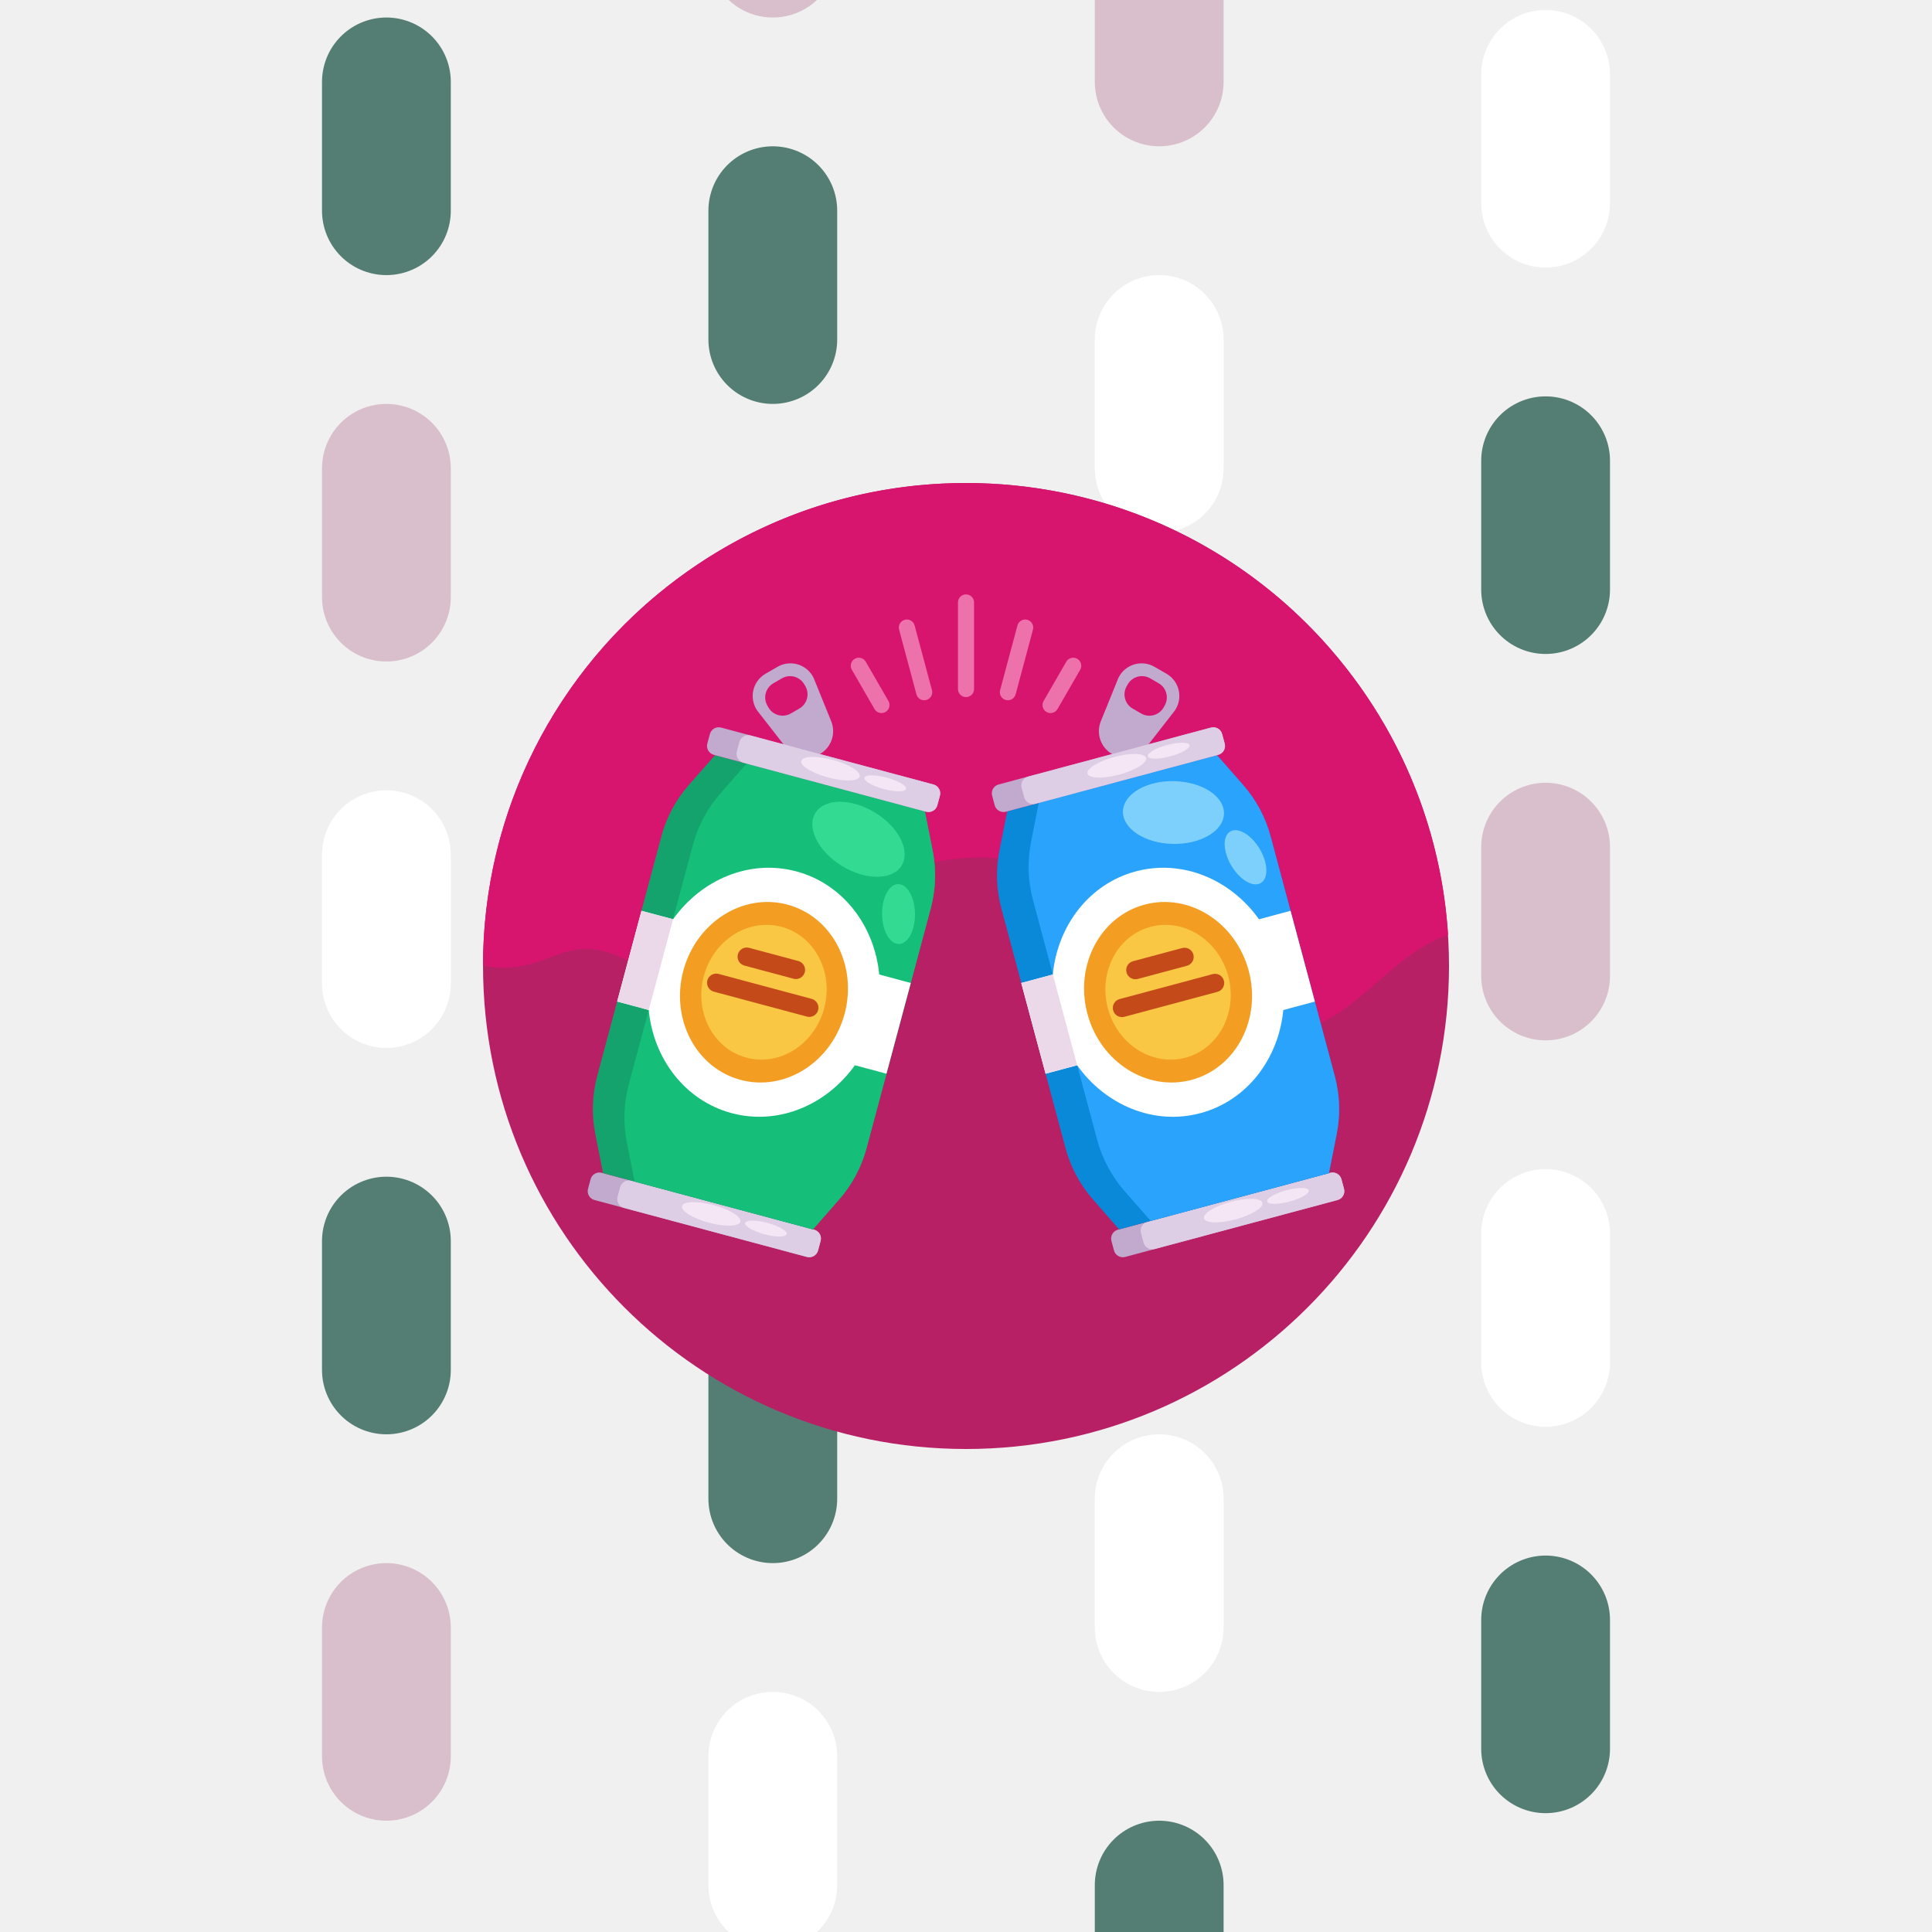
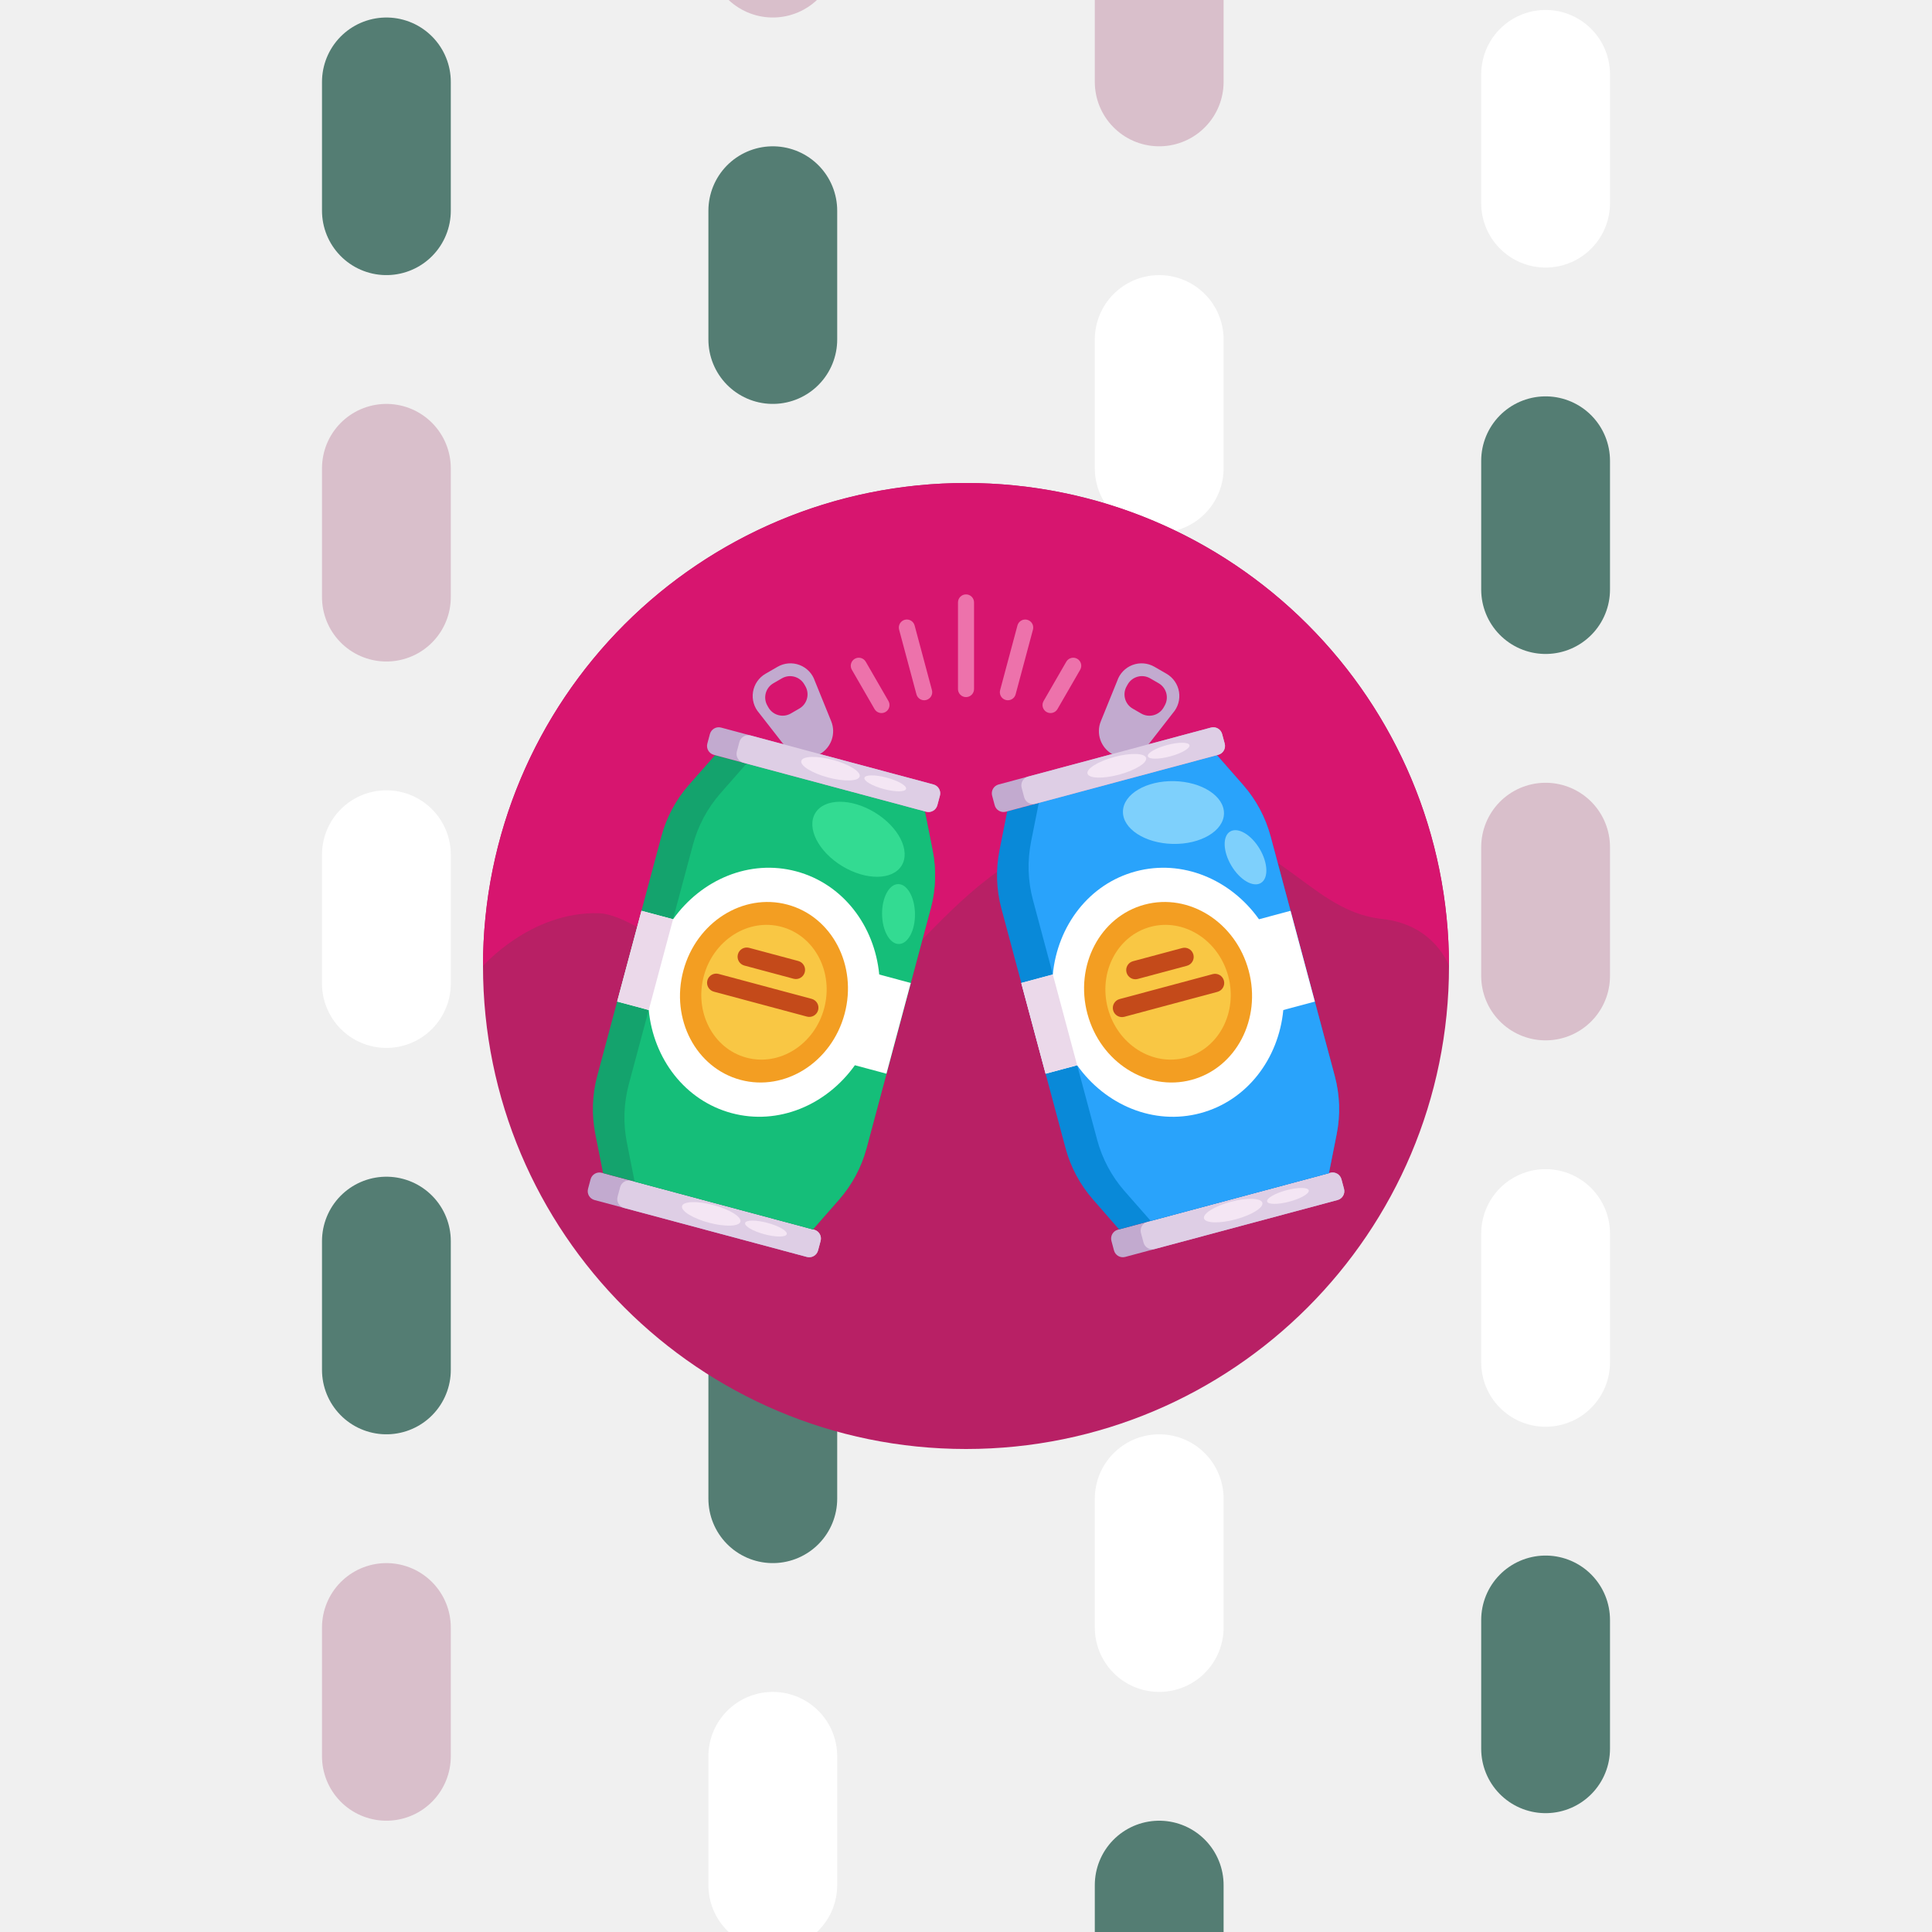
<svg xmlns="http://www.w3.org/2000/svg" width="3840" height="3840" viewBox="0 0 1016 1016" version="1.1" id="svg1" xml:space="preserve">
  <defs id="defs1">
    <style id="style1">.cls-1{fill:#b82065;}.cls-2{fill:#d7156f;}.cls-3{fill:#c2aacf;}.cls-4{fill:#decee5;}.cls-5{fill:#f4e6f4;}.cls-6{fill:#14a36d;}.cls-7{fill:#15be79;}.cls-8{fill:#33db92;}.cls-9{fill:#fff;}.cls-10{fill:#ebd9ea;}.cls-11{fill:#f39e22;}.cls-12{fill:#f9c744;}.cls-13{fill:#c44a1a;}.cls-14{fill:#0989d8;}.cls-15{fill:#29a3fb;}.cls-16{fill:#7ed0fc;}.cls-17{fill:#ed72ab;}</style>
+     <style id="style1-6">.cls-1{fill:#b82065;}.cls-2{fill:#d7156f;}.cls-3{fill:#c2aacf;}.cls-4{fill:#decee5;}.cls-5{fill:#f4e6f4;}.cls-6{fill:#14a36d;}.cls-7{fill:#15be79;}.cls-8{fill:#33db92;}.cls-9{fill:#fff;}.cls-10{fill:#ebd9ea;}.cls-11{fill:#f39e22;}.cls-12{fill:#f9c744;}.cls-13{fill:#c44a1a;}.cls-14{fill:#0989d8;}.cls-15{fill:#29a3fb;}.cls-16{fill:#7ed0fc;}.cls-17{fill:#ed72ab;}</style>
  </defs>
  <g id="layer1" style="display:inline" transform="translate(0,340.651)">
    <path style="fill:#55be59;fill-opacity:1;stroke:#d9bfcb;stroke-width:67.733;stroke-linecap:round;stroke-dasharray:67.733, 541.866;stroke-dashoffset:406.4;stroke-opacity:1" d="M 203.2,786.154 V -650.687" id="path1" />
    <path style="display:inline;fill:#55be59;fill-opacity:1;stroke:#d9bfcb;stroke-width:67.733;stroke-linecap:round;stroke-dasharray:67.733, 541.867;stroke-dashoffset:0;stroke-opacity:1" d="m 406.4,853.887 -2e-5,-1436.841" id="path1-0" />
    <path style="display:inline;fill:#55be59;fill-opacity:1;stroke:#d9bfcb;stroke-width:67.733;stroke-linecap:round;stroke-dasharray:67.733, 541.867;stroke-dashoffset:0;stroke-opacity:1" d="m 609.6,921.62 10e-6,-1436.841" id="path1-0-3" />
    <path style="display:inline;fill:#55be59;fill-opacity:1;stroke:#d9bfcb;stroke-width:67.733;stroke-linecap:round;stroke-dasharray:67.733, 541.866;stroke-dashoffset:406.4;stroke-opacity:1" d="M 812.8,985.385 812.8,-451.456" id="path1-0-3-8" />
  </g>
  <g id="layer5" style="display:inline" transform="translate(0,340.651)">
    <path style="display:inline;fill:#547d73;fill-opacity:1;stroke:#547d73;stroke-width:67.733;stroke-linecap:round;stroke-dasharray:67.733, 541.866;stroke-dashoffset:203.2;stroke-opacity:1" d="m 203.2,786.154 2e-5,-1436.841" id="path1-2" />
    <path style="display:inline;fill:#547d73;fill-opacity:1;stroke:#547d73;stroke-width:67.733;stroke-linecap:round;stroke-dasharray:67.733, 541.867;stroke-dashoffset:203.2;stroke-opacity:1" d="m 406.4,853.887 -3e-5,-1436.841" id="path1-0-4" />
    <path style="display:inline;fill:#547d73;fill-opacity:1;stroke:#547d73;stroke-width:67.733;stroke-linecap:round;stroke-dasharray:67.733, 541.866;stroke-dashoffset:406.4;stroke-opacity:1" d="m 609.6,921.62 10e-6,-1436.841" id="path1-0-3-5" />
    <path style="display:inline;fill:#547d73;fill-opacity:1;stroke:#547d73;stroke-width:67.733;stroke-linecap:round;stroke-dasharray:67.733, 541.866;stroke-dashoffset:203.2;stroke-opacity:1" d="M 812.8,985.385 812.8,-451.456" id="path1-0-3-8-8" />
  </g>
  <g id="layer6" style="stroke-dasharray:1, 5;stroke-dashoffset:0" transform="translate(0,340.651)">
    <path style="display:inline;fill:#55be59;fill-opacity:1;stroke:#ffffff;stroke-width:67.733;stroke-linecap:round;stroke-dasharray:67.733, 541.866;stroke-dashoffset:0" d="m 203.2,786.154 2e-5,-1436.841" id="path1-25" />
    <path style="display:inline;fill:#55be59;fill-opacity:1;stroke:#ffffff;stroke-width:67.733;stroke-linecap:round;stroke-dasharray:67.733, 541.867;stroke-dashoffset:406.4" d="m 406.4,853.887 -3e-5,-1436.841" id="path1-0-42" />
    <path style="display:inline;fill:#55be59;fill-opacity:1;stroke:#ffffff;stroke-width:67.733;stroke-linecap:round;stroke-dasharray:67.733, 541.866;stroke-dashoffset:203.2" d="m 609.6,921.62 10e-6,-1436.841" id="path1-0-3-7" />
    <path style="display:inline;fill:#55be59;fill-opacity:1;stroke:#ffffff;stroke-width:67.733;stroke-linecap:round;stroke-dasharray:67.733, 541.866;stroke-dashoffset:0" d="M 812.8,985.385 812.8,-451.456" id="path1-0-3-8-5" />
  </g>
  <g id="layer3" style="display:inline">
-     <g id="g1" transform="matrix(0.1322921,0,0,0.1322921,253.9991,253.9998)" style="stroke-width:2;stroke-dasharray:2, 10;stroke-dashoffset:0">
-       <g id="layer1-3" style="stroke-width:2">
-         <circle class="cls-1" cx="1920.075" cy="1920.064" r="1919.925" id="circle1" style="stroke-width:2" />
-         <path class="cls-2" d="M 0,1918.264 A 1917.3,1917.3 0 0 1 775.83,378.303 C 1627.414,-253.596 2829.936,-75.614 3461.835,775.819 a 1910.775,1910.775 0 0 1 374.49,1020.04 576.698,576.698 0 0 0 -106.804,51.602 c -178.807,110.554 -315.012,314.262 -524.346,333.313 -143.631,13.125 -279.686,-69.303 -383.265,-169.657 -103.579,-100.354 -186.532,-221.334 -295.512,-315.912 a 844.008,844.008 0 0 0 -1182.796,75.003 c -106.279,119.18 -198.983,280.811 -357.614,300.012 -215.633,25.801 -384.165,-237.234 -600.023,-217.133 -69.753,6.525 -132.905,42.452 -200.483,60.002 A 408.766,408.766 0 0 1 0,1918.264 Z" id="path1-5" style="stroke-width:2" />
+     <g id="g1" transform="matrix(0.1322917,0,0,0.1322917,254,254)" style="stroke-width:2">
+       <g id="layer1-7" style="display:inline;stroke-width:2">
+         <circle style="display:inline;fill:#b82065;fill-opacity:1;stroke-width:40;stroke-linecap:round;stroke-linejoin:round;stroke-dashoffset:1536" id="path16" cx="1920" cy="1920" r="1920" />
+         <path id="path20" style="fill:#d7156f;fill-opacity:1;stroke-width:40;stroke-linecap:round;stroke-linejoin:round;stroke-dashoffset:1536" d="M 0,1920 C 0,1410.784 202.285,922.425 562.355,562.355 922.425,202.285 1410.784,0 1920,0 2429.216,0 2917.575,202.285 3277.645,562.355 3637.715,922.425 3840,1410.784 3840,1920 c 0,0 -56.21,-164.647 -266.11,-187.073 -315.413,-33.7 -417.187,-396.822 -960.492,-380.646 -697.535,20.767 -891.168,658.659 -1210.688,703.099 -403.85,56.169 -754.916,-340.246 -943.344,-345.168 C 188.921,1703.149 0,1920 0,1920 Z" />
      </g>
-       <g id="layer2" style="stroke-width:2">
-         <g id="layer3-6" style="stroke-width:2">
+       <g id="layer2" style="display:inline;stroke-width:2">
+         <g id="layer3-5" style="stroke-width:2">
          <rect class="cls-3" x="-2638.465" y="1129.457" width="112.054" height="946.612" rx="36.376" transform="rotate(-75)" id="rect1" style="stroke-width:2" />
          <rect class="cls-4" x="-2638.399" y="1251.03" width="112.054" height="825.107" rx="36.376" transform="rotate(-75)" id="rect2" style="stroke-width:2" />
          <ellipse class="cls-5" cx="-2571.598" cy="1628.254" rx="36.226" ry="120.08" transform="rotate(-75)" id="ellipse2" style="stroke-width:2" />
          <ellipse class="cls-5" cx="-2571.657" cy="1853.479" rx="23.401" ry="85.653" transform="rotate(-75)" id="ellipse3" style="stroke-width:2" />
          <path class="cls-6" d="m 1779.67,1691.605 -255.01,952.537 a 510.02,510.02 0 0 1 -109.204,204.308 l -104.029,118.655 -834.108,-223.734 -30.751,-154.731 a 509.57,509.57 0 0 1 7.5,-231.534 l 255.01,-952.537 a 510.02,510.02 0 0 1 109.204,-204.308 l 104.254,-118.43 833.958,223.209 30.751,154.806 a 509.57,509.57 0 0 1 -7.575,231.759 z" id="path3" style="stroke-width:2" />
          <path class="cls-7" d="m 1779.67,1691.605 -255.01,952.537 a 510.02,510.02 0 0 1 -109.204,204.308 l -104.029,118.655 -708.628,-190.057 -30.826,-154.806 a 510.62,510.62 0 0 1 7.5,-231.534 l 255.01,-952.537 a 510.845,510.845 0 0 1 109.129,-204.308 l 104.104,-118.655 708.778,189.833 30.751,154.806 a 509.57,509.57 0 0 1 -7.575,231.759 z" id="path4" style="stroke-width:2" />
          <ellipse class="cls-8" cx="-436.06" cy="2010.876" rx="124.805" ry="200.858" transform="rotate(-58.74)" id="ellipse4" style="stroke-width:2" />
          <ellipse class="cls-8" cx="1628.921" cy="1735.253" rx="65.403" ry="119.105" transform="rotate(-0.7600002)" id="ellipse5" style="stroke-width:2" />
          <path class="cls-9" d="m 1700.466,1987.566 -125.405,-33.826 c -18.526,-193.508 -143.931,-360.014 -329.338,-409.816 -185.407,-49.802 -377.34,31.951 -490.144,190.282 l -125.555,-33.601 -96.679,360.689 125.48,33.601 c 18.526,193.583 143.931,360.014 329.338,409.891 185.407,49.877 377.34,-31.951 490.144,-190.282 l 125.48,33.601 z" id="path5" style="stroke-width:2" />
          <rect class="cls-10" x="1048.715" y="1479.54" width="129.905" height="373.44" transform="rotate(15)" id="rect5" style="stroke-width:2" />
          <ellipse class="cls-11" cx="-1666.258" cy="1602.792" rx="360.614" ry="331.813" transform="rotate(-75)" id="ellipse6" style="stroke-width:2" />
          <ellipse class="cls-12" cx="-1666.258" cy="1602.792" rx="269.186" ry="247.66" transform="rotate(-75)" id="ellipse7" style="stroke-width:2" />
          <rect class="cls-13" x="1463.644" y="1511.019" width="275.186" height="72.978" rx="36.451" transform="rotate(15)" id="rect7" style="stroke-width:2" />
          <rect class="cls-13" x="1373.276" y="1642.613" width="455.868" height="72.978" rx="36.451" transform="rotate(15)" id="rect8" style="stroke-width:2" />
          <path class="cls-3" d="m 1171.096,730.517 -47.927,27.676 a 102.154,102.154 0 0 0 -25.576,156.081 l 106.654,136.88 a 105.004,105.004 0 0 0 135.005,26.401 v 0 a 105.004,105.004 0 0 0 45.002,-130.28 l -65.252,-160.806 a 102.154,102.154 0 0 0 -147.906,-55.952 z m 110.329,77.103 a 65.178,65.178 0 0 1 -23.851,88.953 l -33.826,19.576 a 65.178,65.178 0 0 1 -89.028,-23.626 l -4.2,-7.5 a 65.103,65.103 0 0 1 23.851,-88.953 l 33.826,-19.576 a 65.178,65.178 0 0 1 88.954,23.851 z" id="path8" style="stroke-width:2" />
          <rect class="cls-3" x="-806.199" y="1129.517" width="112.054" height="946.612" rx="36.376" transform="rotate(-75)" id="rect9" style="stroke-width:2" />
          <rect class="cls-4" x="-806.228" y="1250.942" width="112.054" height="825.107" rx="36.376" transform="rotate(-75)" id="rect10" style="stroke-width:2" />
          <ellipse class="cls-5" cx="-739.427" cy="1628.167" rx="36.226" ry="120.08" transform="rotate(-75)" id="ellipse10" style="stroke-width:2" />
          <ellipse class="cls-5" cx="-739.391" cy="1853.539" rx="23.401" ry="85.653" transform="rotate(-75)" id="ellipse11" style="stroke-width:2" />
          <rect class="cls-3" x="1633.21" y="3520.305" width="946.612" height="112.054" rx="36.376" transform="rotate(-15)" id="rect11" style="stroke-width:2" />
          <rect class="cls-4" x="1754.753" y="3520.326" width="825.107" height="112.054" rx="36.376" transform="rotate(-15)" id="rect12" style="stroke-width:2" />
          <ellipse class="cls-5" cx="2131.911" cy="3565.553" rx="120.08" ry="36.226" transform="rotate(-15)" id="ellipse12" style="stroke-width:2" />
          <ellipse class="cls-5" cx="2357.249" cy="3565.551" rx="85.653" ry="23.401" transform="rotate(-15)" id="ellipse13" style="stroke-width:2" />
          <path class="cls-14" d="m 3130.847,1404.793 255.01,952.537 a 509.57,509.57 0 0 1 7.5,231.534 l -30.751,154.731 -833.958,223.509 -103.804,-118.88 a 510.02,510.02 0 0 1 -109.204,-204.308 l -255.01,-952.537 a 509.57,509.57 0 0 1 -7.5,-231.534 l 30.751,-154.806 833.733,-223.209 104.029,118.655 a 510.02,510.02 0 0 1 109.204,204.308 z" id="path13" style="stroke-width:2" />
          <path class="cls-15" d="m 3130.847,1404.793 255.01,952.537 a 509.57,509.57 0 0 1 7.5,231.534 l -30.751,154.731 -708.253,189.683 -104.254,-118.655 a 510.845,510.845 0 0 1 -108.979,-204.533 l -255.01,-952.537 a 510.62,510.62 0 0 1 -7.5,-231.534 l 30.826,-154.806 708.178,-189.382 104.029,118.655 a 510.02,510.02 0 0 1 109.204,204.308 z" id="path14" style="stroke-width:2" />
          <ellipse class="cls-16" cx="-1249.234" cy="2772.83" rx="124.805" ry="200.858" transform="rotate(-88.74)" id="ellipse14" style="stroke-width:2" />
          <ellipse class="cls-16" cx="1843.779" cy="2828.672" rx="65.403" ry="119.105" transform="rotate(-30.76)" id="ellipse15" style="stroke-width:2" />
          <path class="cls-9" d="m 3210.126,1700.605 -125.48,33.601 c -112.504,-158.331 -304.737,-240.009 -490.144,-190.282 -185.407,49.727 -310.812,216.308 -329.413,409.816 l -125.405,33.826 96.679,360.689 125.48,-33.601 c 112.504,158.331 304.737,240.009 490.144,190.282 185.407,-49.727 310.812,-216.308 329.338,-409.891 l 125.48,-33.601 z" id="path15" style="stroke-width:2" />
          <rect class="cls-10" x="1552.411" y="2473.482" width="129.905" height="373.44" transform="rotate(-15)" id="rect15" style="stroke-width:2" />
          <ellipse class="cls-11" cx="2106.507" cy="2660.175" rx="331.813" ry="360.614" transform="rotate(-15)" id="ellipse16" style="stroke-width:2" />
          <ellipse class="cls-12" cx="2106.507" cy="2660.175" rx="247.66" ry="269.186" transform="rotate(-15)" id="ellipse17" style="stroke-width:2" />
          <rect class="cls-13" x="1967.322" y="2504.968" width="275.186" height="72.978" rx="36.451" transform="rotate(-15)" id="rect17" style="stroke-width:2" />
          <rect class="cls-13" x="1877.027" y="2636.49" width="455.868" height="72.978" rx="36.451" transform="rotate(-15)" id="rect18" style="stroke-width:2" />
          <path class="cls-3" d="m 2521.149,786.469 -65.253,160.806 a 105.004,105.004 0 0 0 45.002,130.28 v 0 a 105.004,105.004 0 0 0 135.005,-26.401 l 106.654,-136.88 a 102.154,102.154 0 0 0 -25.576,-156.081 l -47.927,-27.676 a 102.154,102.154 0 0 0 -147.906,55.952 z m 41.852,13.801 a 65.178,65.178 0 0 1 88.954,-23.851 l 33.826,19.576 a 65.103,65.103 0 0 1 23.851,89.028 l -4.2,7.5 a 65.178,65.178 0 0 1 -89.028,23.851 l -33.826,-19.576 a 65.178,65.178 0 0 1 -23.851,-88.953 z" id="path18" style="stroke-width:2" />
          <rect class="cls-3" x="1633.194" y="1688.047" width="946.612" height="112.054" rx="36.376" transform="rotate(-15)" id="rect19" style="stroke-width:2" />
          <rect class="cls-4" x="1754.682" y="1688.071" width="825.107" height="112.054" rx="36.376" transform="rotate(-15)" id="rect20" style="stroke-width:2" />
          <ellipse class="cls-5" cx="2142.495" cy="1738.045" rx="120.589" ry="36.38" transform="rotate(-15.00492)" id="ellipse20" style="stroke-width:2.008" />
          <ellipse class="cls-5" cx="2357.231" cy="1733.312" rx="85.653" ry="23.401" transform="rotate(-15)" id="ellipse21" style="stroke-width:2" />
          <rect class="cls-17" x="1888.124" y="442.806" width="63.827" height="408.241" rx="31.951" id="rect21" style="stroke-width:2" />
          <rect class="cls-17" x="1446.878" y="959.142" width="63.827" height="330.088" rx="31.951" transform="rotate(-15)" id="rect22" style="stroke-width:2" />
          <rect class="cls-17" x="898.594" y="1344.11" width="63.827" height="244.21" rx="31.951" transform="rotate(-30)" id="rect23" style="stroke-width:2" />
          <rect class="cls-17" x="-2262.541" y="-295.331" width="63.827" height="330.088" rx="31.951" transform="rotate(-165)" id="rect24" style="stroke-width:2" />
          <rect class="cls-17" x="-2427.039" y="331.733" width="63.827" height="244.21" rx="31.951" transform="rotate(-150)" id="rect25" style="stroke-width:2" />
        </g>
      </g>
    </g>
  </g>
</svg>
